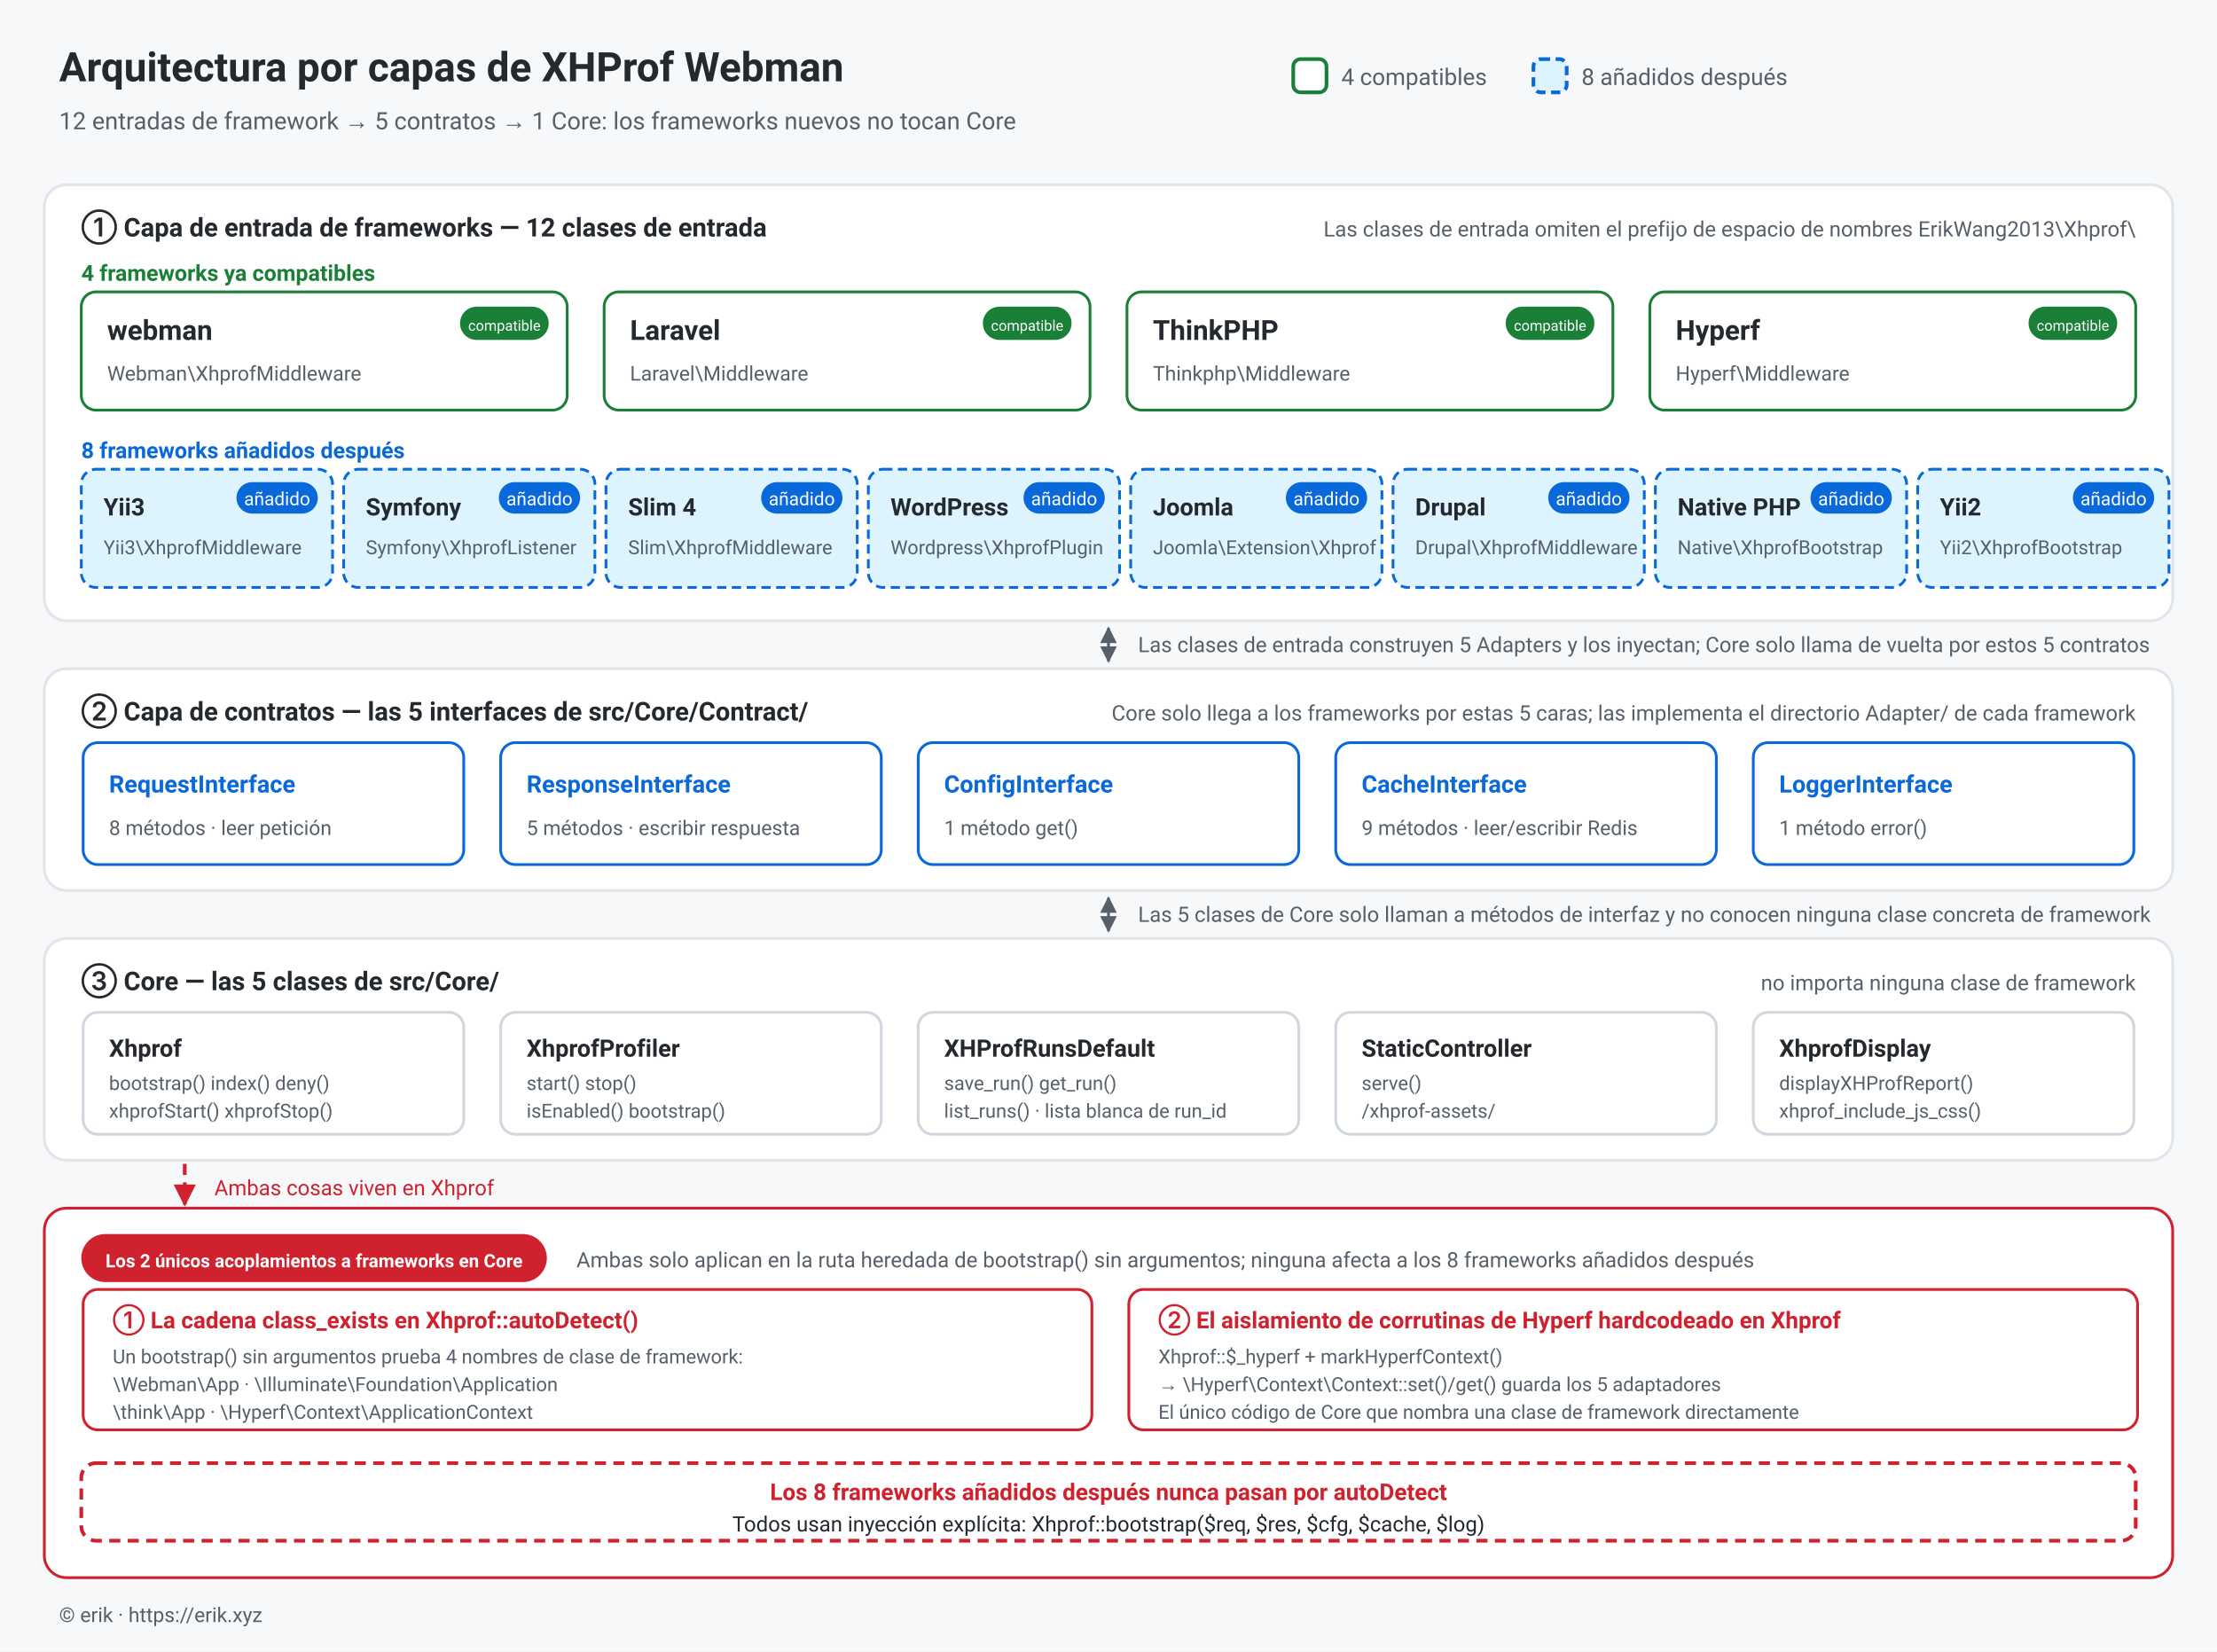
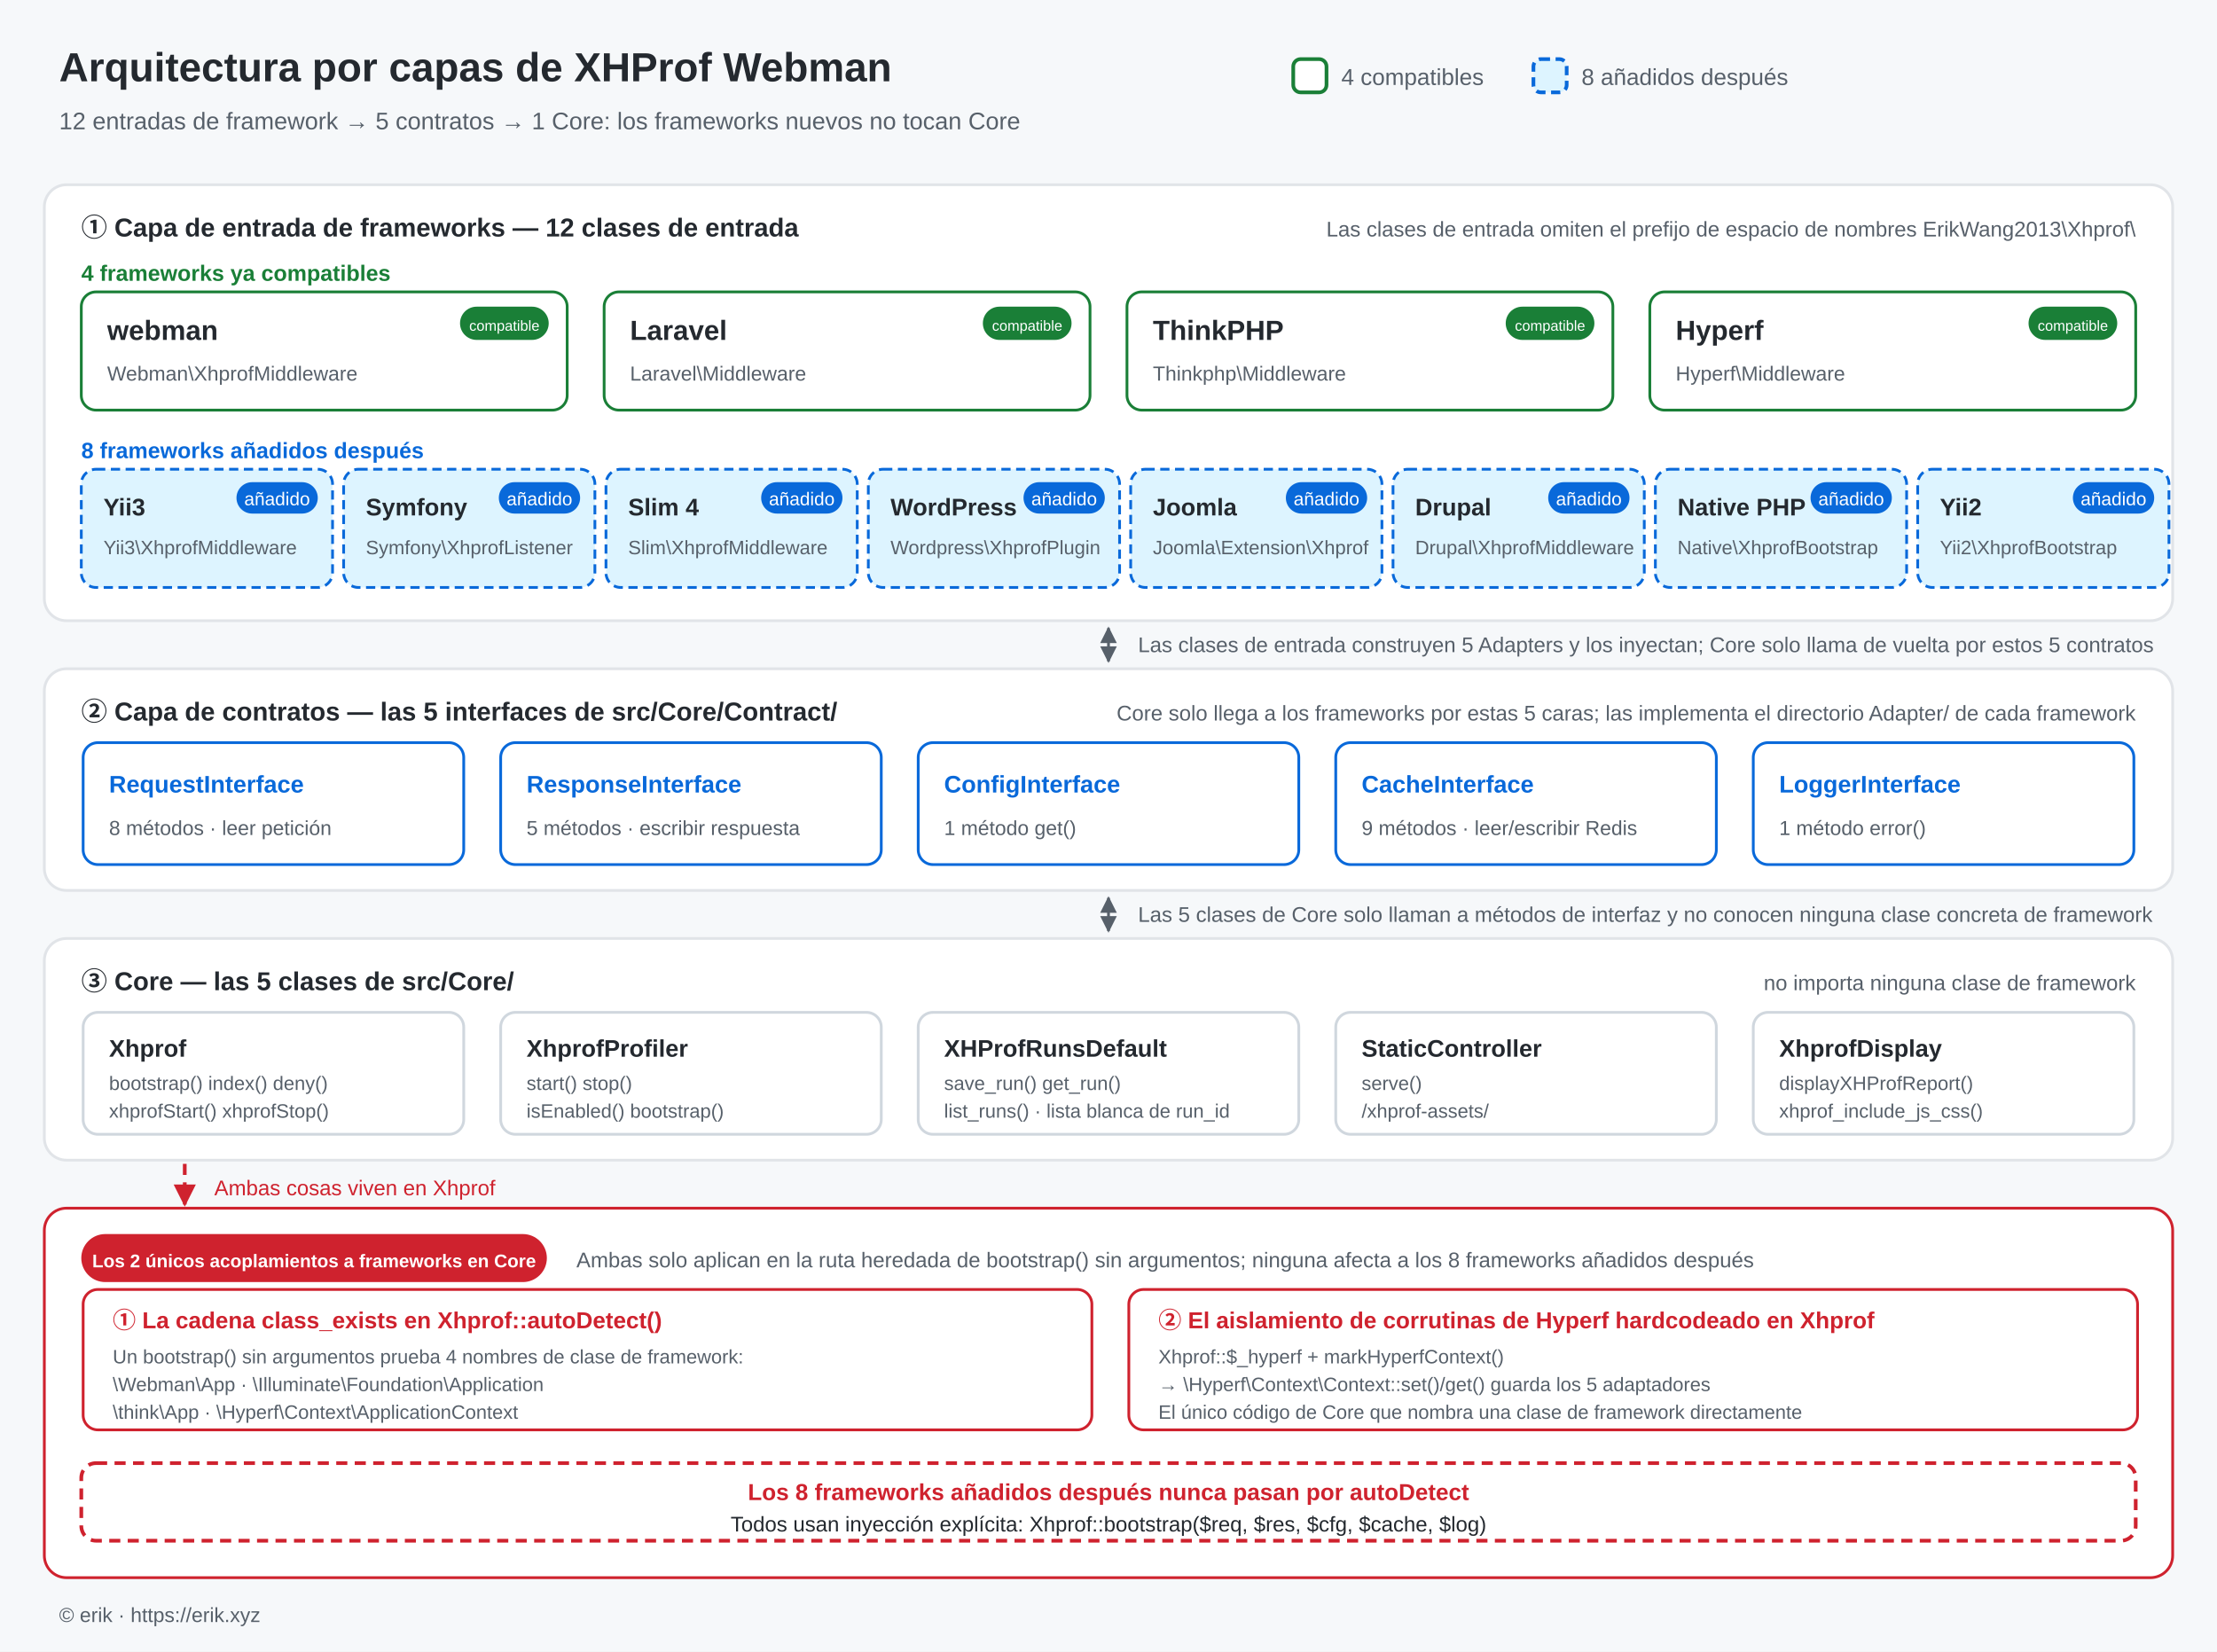
- <svg xmlns="http://www.w3.org/2000/svg" viewBox="0 0 1200 894" width="1200" height="894" role="img" font-family="-apple-system, BlinkMacSystemFont, &quot;Segoe UI&quot;, Roboto, &quot;Helvetica Neue&quot;, Arial, &quot;Noto Sans SC&quot;, &quot;PingFang SC&quot;, &quot;Microsoft YaHei&quot;, sans-serif">
+ <svg xmlns="http://www.w3.org/2000/svg" viewBox="0 0 1200 894" width="1200" height="894" role="img" font-family="Arial, &quot;Noto Sans CJK SC&quot;, -apple-system, BlinkMacSystemFont, &quot;Segoe UI&quot;, Roboto, &quot;Helvetica Neue&quot;, &quot;Noto Sans SC&quot;, &quot;PingFang SC&quot;, &quot;Microsoft YaHei&quot;, sans-serif">
  <defs>
    <marker id="arrow" viewBox="0 0 10 10" refX="9" refY="5" markerWidth="6" markerHeight="6" orient="auto-start-reverse">
      <path d="M0,0 L10,5 L0,10 z" fill="#57606a" />
    </marker>
    <marker id="arrow-red" viewBox="0 0 10 10" refX="9" refY="5" markerWidth="6" markerHeight="6" orient="auto-start-reverse">
      <path d="M0,0 L10,5 L0,10 z" fill="#cf222e" />
    </marker>
  </defs>
  <rect x="0" y="0" width="1200" height="894" fill="#f6f8fa" />
  <text x="32" y="44" font-size="22" font-weight="700" fill="#24292f">Arquitectura por capas de XHProf Webman</text>
  <text x="32" y="70" font-size="13" fill="#57606a">12 entradas de framework → 5 contratos → 1 Core: los frameworks nuevos no tocan Core</text>
  <rect x="700" y="32" width="18" height="18" rx="4" fill="#ffffff" stroke="#1a7f37" stroke-width="2" />
  <text x="726" y="46" font-size="12.5" fill="#57606a">4 compatibles</text>
  <rect x="830" y="32" width="18" height="18" rx="4" fill="#ddf4ff" stroke="#0969da" stroke-width="2" stroke-dasharray="5 3" />
  <text x="856" y="46" font-size="12.5" fill="#57606a">8 añadidos después</text>
  <rect x="24" y="100" width="1152" height="236" rx="12" fill="#ffffff" stroke="#e1e4e8" stroke-width="1.5" />
  <text x="44" y="128" font-size="14" font-weight="600" fill="#24292f">① Capa de entrada de frameworks — 12 clases de entrada</text>
  <text x="1156" y="128" font-size="11.5" fill="#57606a" text-anchor="end">Las clases de entrada omiten el prefijo de espacio de nombres ErikWang2013\Xhprof\</text>
  <text x="44" y="152" font-size="12" font-weight="600" fill="#1a7f37">4 frameworks ya compatibles</text>
  <rect x="44" y="158" width="263" height="64" rx="8" fill="#ffffff" stroke="#1a7f37" stroke-width="1.5" />
  <text x="58" y="184" font-size="15" font-weight="600" fill="#24292f">webman</text>
  <text x="58" y="206" font-size="11" fill="#57606a">Webman\XhprofMiddleware</text>
  <rect x="249" y="166" width="48" height="18" rx="9" fill="#1a7f37" />
  <text x="273" y="179" font-size="7.87" fill="#ffffff" text-anchor="middle">compatible</text>
  <rect x="327" y="158" width="263" height="64" rx="8" fill="#ffffff" stroke="#1a7f37" stroke-width="1.5" />
  <text x="341" y="184" font-size="15" font-weight="600" fill="#24292f">Laravel</text>
  <text x="341" y="206" font-size="11" fill="#57606a">Laravel\Middleware</text>
  <rect x="532" y="166" width="48" height="18" rx="9" fill="#1a7f37" />
  <text x="556" y="179" font-size="7.87" fill="#ffffff" text-anchor="middle">compatible</text>
  <rect x="610" y="158" width="263" height="64" rx="8" fill="#ffffff" stroke="#1a7f37" stroke-width="1.5" />
  <text x="624" y="184" font-size="15" font-weight="600" fill="#24292f">ThinkPHP</text>
  <text x="624" y="206" font-size="11" fill="#57606a">Thinkphp\Middleware</text>
  <rect x="815" y="166" width="48" height="18" rx="9" fill="#1a7f37" />
  <text x="839" y="179" font-size="7.87" fill="#ffffff" text-anchor="middle">compatible</text>
  <rect x="893" y="158" width="263" height="64" rx="8" fill="#ffffff" stroke="#1a7f37" stroke-width="1.5" />
  <text x="907" y="184" font-size="15" font-weight="600" fill="#24292f">Hyperf</text>
  <text x="907" y="206" font-size="11" fill="#57606a">Hyperf\Middleware</text>
  <rect x="1098" y="166" width="48" height="18" rx="9" fill="#1a7f37" />
  <text x="1122" y="179" font-size="7.87" fill="#ffffff" text-anchor="middle">compatible</text>
  <text x="44" y="248" font-size="12" font-weight="600" fill="#0969da">8 frameworks añadidos después</text>
  <rect x="44" y="254" width="136" height="64" rx="8" fill="#ddf4ff" stroke="#0969da" stroke-width="1.5" stroke-dasharray="5 3" />
  <text x="56" y="279" font-size="13" font-weight="600" fill="#24292f">Yii3</text>
  <text x="56" y="300" font-size="10.5" fill="#57606a">Yii3\XhprofMiddleware</text>
  <rect x="128" y="261" width="44" height="17" rx="8.5" fill="#0969da" />
  <text x="150" y="273.5" font-size="10" fill="#ffffff" text-anchor="middle">añadido</text>
  <rect x="186" y="254" width="136" height="64" rx="8" fill="#ddf4ff" stroke="#0969da" stroke-width="1.5" stroke-dasharray="5 3" />
  <text x="198" y="279" font-size="13" font-weight="600" fill="#24292f">Symfony</text>
  <text x="198" y="300" font-size="10.5" fill="#57606a">Symfony\XhprofListener</text>
  <rect x="270" y="261" width="44" height="17" rx="8.5" fill="#0969da" />
  <text x="292" y="273.5" font-size="10" fill="#ffffff" text-anchor="middle">añadido</text>
  <rect x="328" y="254" width="136" height="64" rx="8" fill="#ddf4ff" stroke="#0969da" stroke-width="1.5" stroke-dasharray="5 3" />
  <text x="340" y="279" font-size="13" font-weight="600" fill="#24292f">Slim 4</text>
  <text x="340" y="300" font-size="10.5" fill="#57606a">Slim\XhprofMiddleware</text>
  <rect x="412" y="261" width="44" height="17" rx="8.5" fill="#0969da" />
  <text x="434" y="273.5" font-size="10" fill="#ffffff" text-anchor="middle">añadido</text>
  <rect x="470" y="254" width="136" height="64" rx="8" fill="#ddf4ff" stroke="#0969da" stroke-width="1.5" stroke-dasharray="5 3" />
  <text x="482" y="279" font-size="13" font-weight="600" fill="#24292f">WordPress</text>
  <text x="482" y="300" font-size="10.5" fill="#57606a">Wordpress\XhprofPlugin</text>
  <rect x="554" y="261" width="44" height="17" rx="8.5" fill="#0969da" />
  <text x="576" y="273.5" font-size="10" fill="#ffffff" text-anchor="middle">añadido</text>
  <rect x="612" y="254" width="136" height="64" rx="8" fill="#ddf4ff" stroke="#0969da" stroke-width="1.5" stroke-dasharray="5 3" />
  <text x="624" y="279" font-size="13" font-weight="600" fill="#24292f">Joomla</text>
  <text x="624" y="300" font-size="10.5" fill="#57606a">Joomla\Extension\Xhprof</text>
  <rect x="696" y="261" width="44" height="17" rx="8.5" fill="#0969da" />
  <text x="718" y="273.5" font-size="10" fill="#ffffff" text-anchor="middle">añadido</text>
  <rect x="754" y="254" width="136" height="64" rx="8" fill="#ddf4ff" stroke="#0969da" stroke-width="1.5" stroke-dasharray="5 3" />
  <text x="766" y="279" font-size="13" font-weight="600" fill="#24292f">Drupal</text>
  <text x="766" y="300" font-size="10.5" fill="#57606a">Drupal\XhprofMiddleware</text>
  <rect x="838" y="261" width="44" height="17" rx="8.5" fill="#0969da" />
  <text x="860" y="273.5" font-size="10" fill="#ffffff" text-anchor="middle">añadido</text>
  <line x1="600" y1="340" x2="600" y2="358" stroke="#57606a" stroke-width="1.5" marker-start="url(#arrow)" marker-end="url(#arrow)" />
  <text x="616" y="353" font-size="11.5" fill="#57606a">Las clases de entrada construyen 5 Adapters y los inyectan; Core solo llama de vuelta por estos 5 contratos</text>
  <rect x="24" y="362" width="1152" height="120" rx="12" fill="#ffffff" stroke="#e1e4e8" stroke-width="1.5" />
  <text x="44" y="390" font-size="14" font-weight="600" fill="#24292f">② Capa de contratos — las 5 interfaces de src/Core/Contract/</text>
  <text x="1156" y="390" font-size="11.5" fill="#57606a" text-anchor="end">Core solo llega a los frameworks por estas 5 caras; las implementa el directorio Adapter/ de cada framework</text>
  <rect x="45" y="402" width="206" height="66" rx="8" fill="#ffffff" stroke="#0969da" stroke-width="1.5" />
  <text x="59" y="429" font-size="13" font-weight="600" fill="#0969da">RequestInterface</text>
  <text x="59" y="452" font-size="11" fill="#57606a">8 métodos · leer petición</text>
  <rect x="271" y="402" width="206" height="66" rx="8" fill="#ffffff" stroke="#0969da" stroke-width="1.5" />
  <text x="285" y="429" font-size="13" font-weight="600" fill="#0969da">ResponseInterface</text>
  <text x="285" y="452" font-size="11" fill="#57606a">5 métodos · escribir respuesta</text>
  <rect x="497" y="402" width="206" height="66" rx="8" fill="#ffffff" stroke="#0969da" stroke-width="1.5" />
  <text x="511" y="429" font-size="13" font-weight="600" fill="#0969da">ConfigInterface</text>
  <text x="511" y="452" font-size="11" fill="#57606a">1 método get()</text>
  <rect x="723" y="402" width="206" height="66" rx="8" fill="#ffffff" stroke="#0969da" stroke-width="1.5" />
  <text x="737" y="429" font-size="13" font-weight="600" fill="#0969da">CacheInterface</text>
  <text x="737" y="452" font-size="11" fill="#57606a">9 métodos · leer/escribir Redis</text>
  <rect x="949" y="402" width="206" height="66" rx="8" fill="#ffffff" stroke="#0969da" stroke-width="1.5" />
  <text x="963" y="429" font-size="13" font-weight="600" fill="#0969da">LoggerInterface</text>
  <text x="963" y="452" font-size="11" fill="#57606a">1 método error()</text>
  <line x1="600" y1="486" x2="600" y2="504" stroke="#57606a" stroke-width="1.5" marker-start="url(#arrow)" marker-end="url(#arrow)" />
  <text x="616" y="499" font-size="11.5" fill="#57606a">Las 5 clases de Core solo llaman a métodos de interfaz y no conocen ninguna clase concreta de framework</text>
  <rect x="24" y="508" width="1152" height="120" rx="12" fill="#ffffff" stroke="#e1e4e8" stroke-width="1.5" />
  <text x="44" y="536" font-size="14" font-weight="600" fill="#24292f">③ Core — las 5 clases de src/Core/</text>
  <text x="1156" y="536" font-size="11.5" fill="#57606a" text-anchor="end">no importa ninguna clase de framework</text>
  <rect x="45" y="548" width="206" height="66" rx="8" fill="#ffffff" stroke="#d0d7de" stroke-width="1.5" />
  <text x="59" y="572" font-size="13" font-weight="600" fill="#24292f">Xhprof</text>
  <text x="59" y="590" font-size="10.5" fill="#57606a">bootstrap() index() deny()</text>
  <text x="59" y="605" font-size="10.5" fill="#57606a">xhprofStart() xhprofStop()</text>
  <rect x="271" y="548" width="206" height="66" rx="8" fill="#ffffff" stroke="#d0d7de" stroke-width="1.5" />
  <text x="285" y="572" font-size="13" font-weight="600" fill="#24292f">XhprofProfiler</text>
  <text x="285" y="590" font-size="10.5" fill="#57606a">start() stop()</text>
  <text x="285" y="605" font-size="10.5" fill="#57606a">isEnabled() bootstrap()</text>
  <rect x="497" y="548" width="206" height="66" rx="8" fill="#ffffff" stroke="#d0d7de" stroke-width="1.5" />
  <text x="511" y="572" font-size="13" font-weight="600" fill="#24292f">XHProfRunsDefault</text>
  <text x="511" y="590" font-size="10.5" fill="#57606a">save_run() get_run()</text>
  <text x="511" y="605" font-size="10.5" fill="#57606a">list_runs() · lista blanca de run_id</text>
  <rect x="723" y="548" width="206" height="66" rx="8" fill="#ffffff" stroke="#d0d7de" stroke-width="1.5" />
  <text x="737" y="572" font-size="13" font-weight="600" fill="#24292f">StaticController</text>
  <text x="737" y="590" font-size="10.5" fill="#57606a">serve()</text>
  <text x="737" y="605" font-size="10.5" fill="#57606a">/xhprof-assets/</text>
  <rect x="949" y="548" width="206" height="66" rx="8" fill="#ffffff" stroke="#d0d7de" stroke-width="1.5" />
  <text x="963" y="572" font-size="13" font-weight="600" fill="#24292f">XhprofDisplay</text>
  <text x="963" y="590" font-size="10.5" fill="#57606a">displayXHProfReport()</text>
  <text x="963" y="605" font-size="10.5" fill="#57606a">xhprof_include_js_css()</text>
  <line x1="100" y1="630" x2="100" y2="652" stroke="#cf222e" stroke-width="2" stroke-dasharray="6 4" marker-end="url(#arrow-red)" />
  <text x="116" y="647" font-size="11.5" fill="#cf222e">Ambas cosas viven en Xhprof</text>
  <rect x="24" y="654" width="1152" height="200" rx="12" fill="#ffffff" stroke="#cf222e" stroke-width="1.5" />
  <rect x="44" y="668" width="252" height="26" rx="13" fill="#cf222e" />
  <text x="170" y="686" font-size="9.96" font-weight="600" fill="#ffffff" text-anchor="middle">Los 2 únicos acoplamientos a frameworks en Core</text>
  <text x="312" y="686" font-size="11.5" fill="#57606a">Ambas solo aplican en la ruta heredada de bootstrap() sin argumentos; ninguna afecta a los 8 frameworks añadidos después</text>
  <rect x="45" y="698" width="546" height="76" rx="8" fill="#ffffff" stroke="#cf222e" stroke-width="1.5" />
  <text x="61" y="719" font-size="12.5" font-weight="600" fill="#cf222e">① La cadena class_exists en Xhprof::autoDetect()</text>
  <text x="61" y="738" font-size="10.5" fill="#57606a">Un bootstrap() sin argumentos prueba 4 nombres de clase de framework:</text>
  <text x="61" y="753" font-size="10.5" fill="#57606a">\Webman\App · \Illuminate\Foundation\Application</text>
  <text x="61" y="768" font-size="10.5" fill="#57606a">\think\App · \Hyperf\Context\ApplicationContext</text>
  <rect x="611" y="698" width="546" height="76" rx="8" fill="#ffffff" stroke="#cf222e" stroke-width="1.5" />
  <text x="627" y="719" font-size="12.5" font-weight="600" fill="#cf222e">② El aislamiento de corrutinas de Hyperf hardcodeado en Xhprof</text>
  <text x="627" y="738" font-size="10.5" fill="#57606a">Xhprof::$_hyperf + markHyperfContext()</text>
  <text x="627" y="753" font-size="10.5" fill="#57606a">→ \Hyperf\Context\Context::set()/get() guarda los 5 adaptadores</text>
  <text x="627" y="768" font-size="10.5" fill="#57606a">El único código de Core que nombra una clase de framework directamente</text>
  <rect x="44" y="792" width="1112" height="42" rx="8" fill="#ffffff" stroke="#cf222e" stroke-width="2" stroke-dasharray="6 4" />
  <text x="600" y="812" font-size="12.5" font-weight="600" fill="#cf222e" text-anchor="middle">Los 8 frameworks añadidos después nunca pasan por autoDetect</text>
  <text x="600" y="829" font-size="11.5" fill="#24292f" text-anchor="middle">Todos usan inyección explícita: Xhprof::bootstrap($req, $res, $cfg, $cache, $log)</text>
  <rect x="896" y="254" width="136" height="64" rx="8" fill="#ddf4ff" stroke="#0969da" stroke-width="1.5" stroke-dasharray="5 3" />
  <text x="908" y="279" font-size="13" font-weight="600" fill="#24292f">Native PHP</text>
  <text x="908" y="300" font-size="10.5" fill="#57606a">Native\XhprofBootstrap</text>
  <rect x="980" y="261" width="44" height="17" rx="8.5" fill="#0969da" />
  <text x="1002" y="273.5" font-size="10" fill="#ffffff" text-anchor="middle">añadido</text>
  <rect x="1038" y="254" width="136" height="64" rx="8" fill="#ddf4ff" stroke="#0969da" stroke-width="1.5" stroke-dasharray="5 3" />
  <text x="1050" y="279" font-size="13" font-weight="600" fill="#24292f">Yii2</text>
  <text x="1050" y="300" font-size="10.5" fill="#57606a">Yii2\XhprofBootstrap</text>
  <rect x="1122" y="261" width="44" height="17" rx="8.5" fill="#0969da" />
  <text x="1144" y="273.5" font-size="10" fill="#ffffff" text-anchor="middle">añadido</text>
  <text x="32" y="878" font-size="11" fill="#57606a">© erik · https://erik.xyz</text>
</svg>
